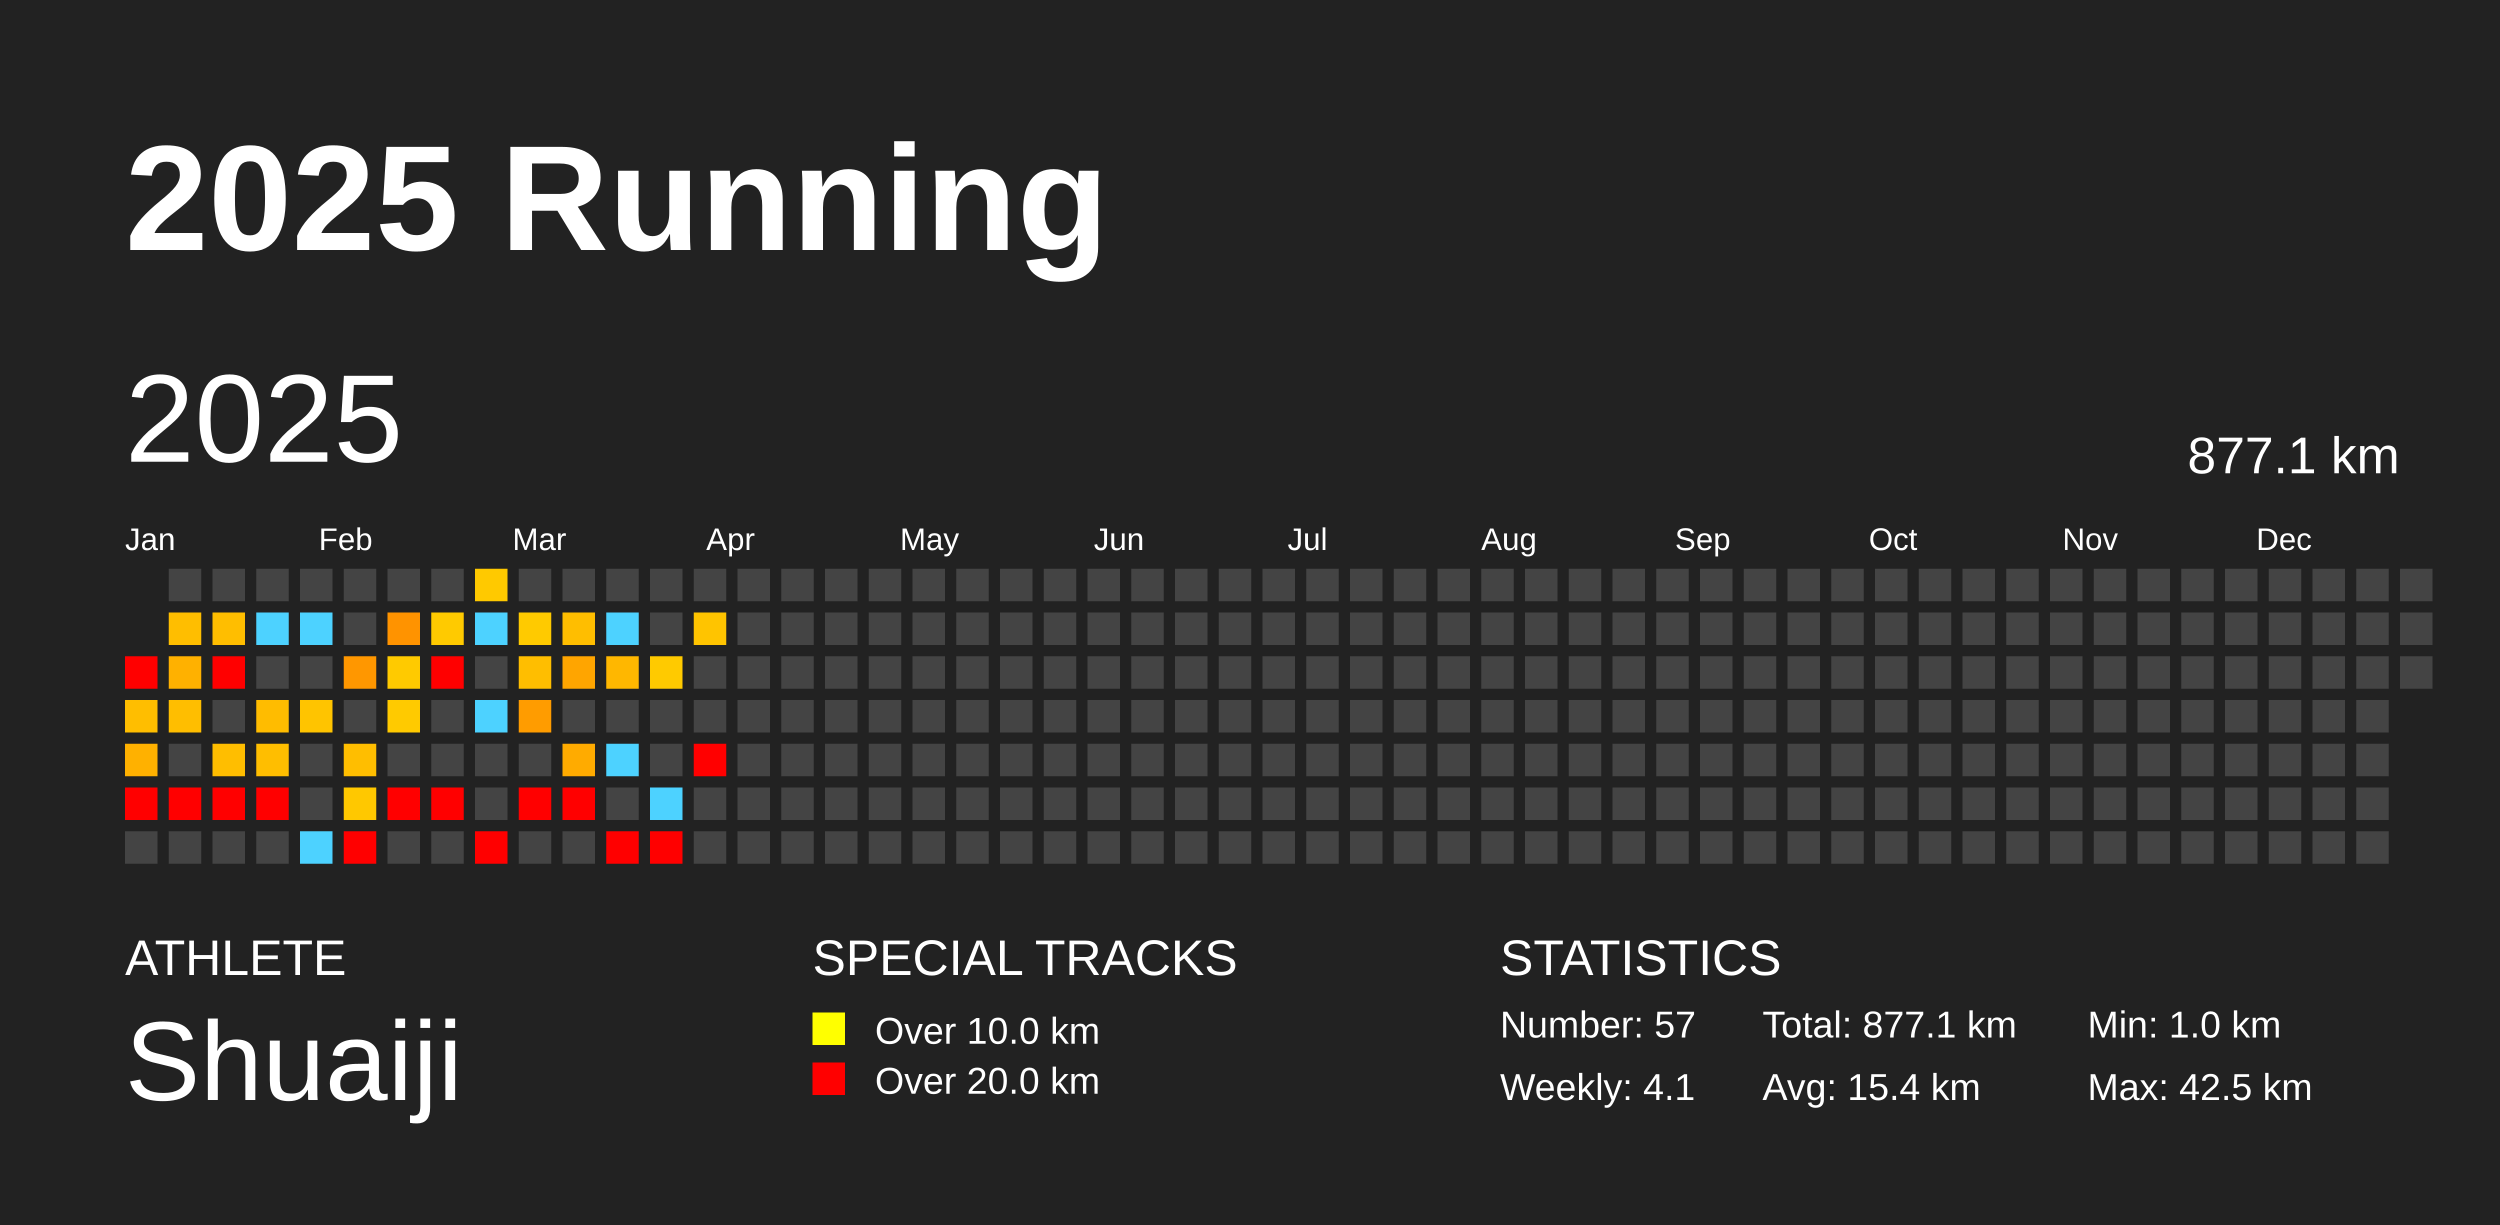
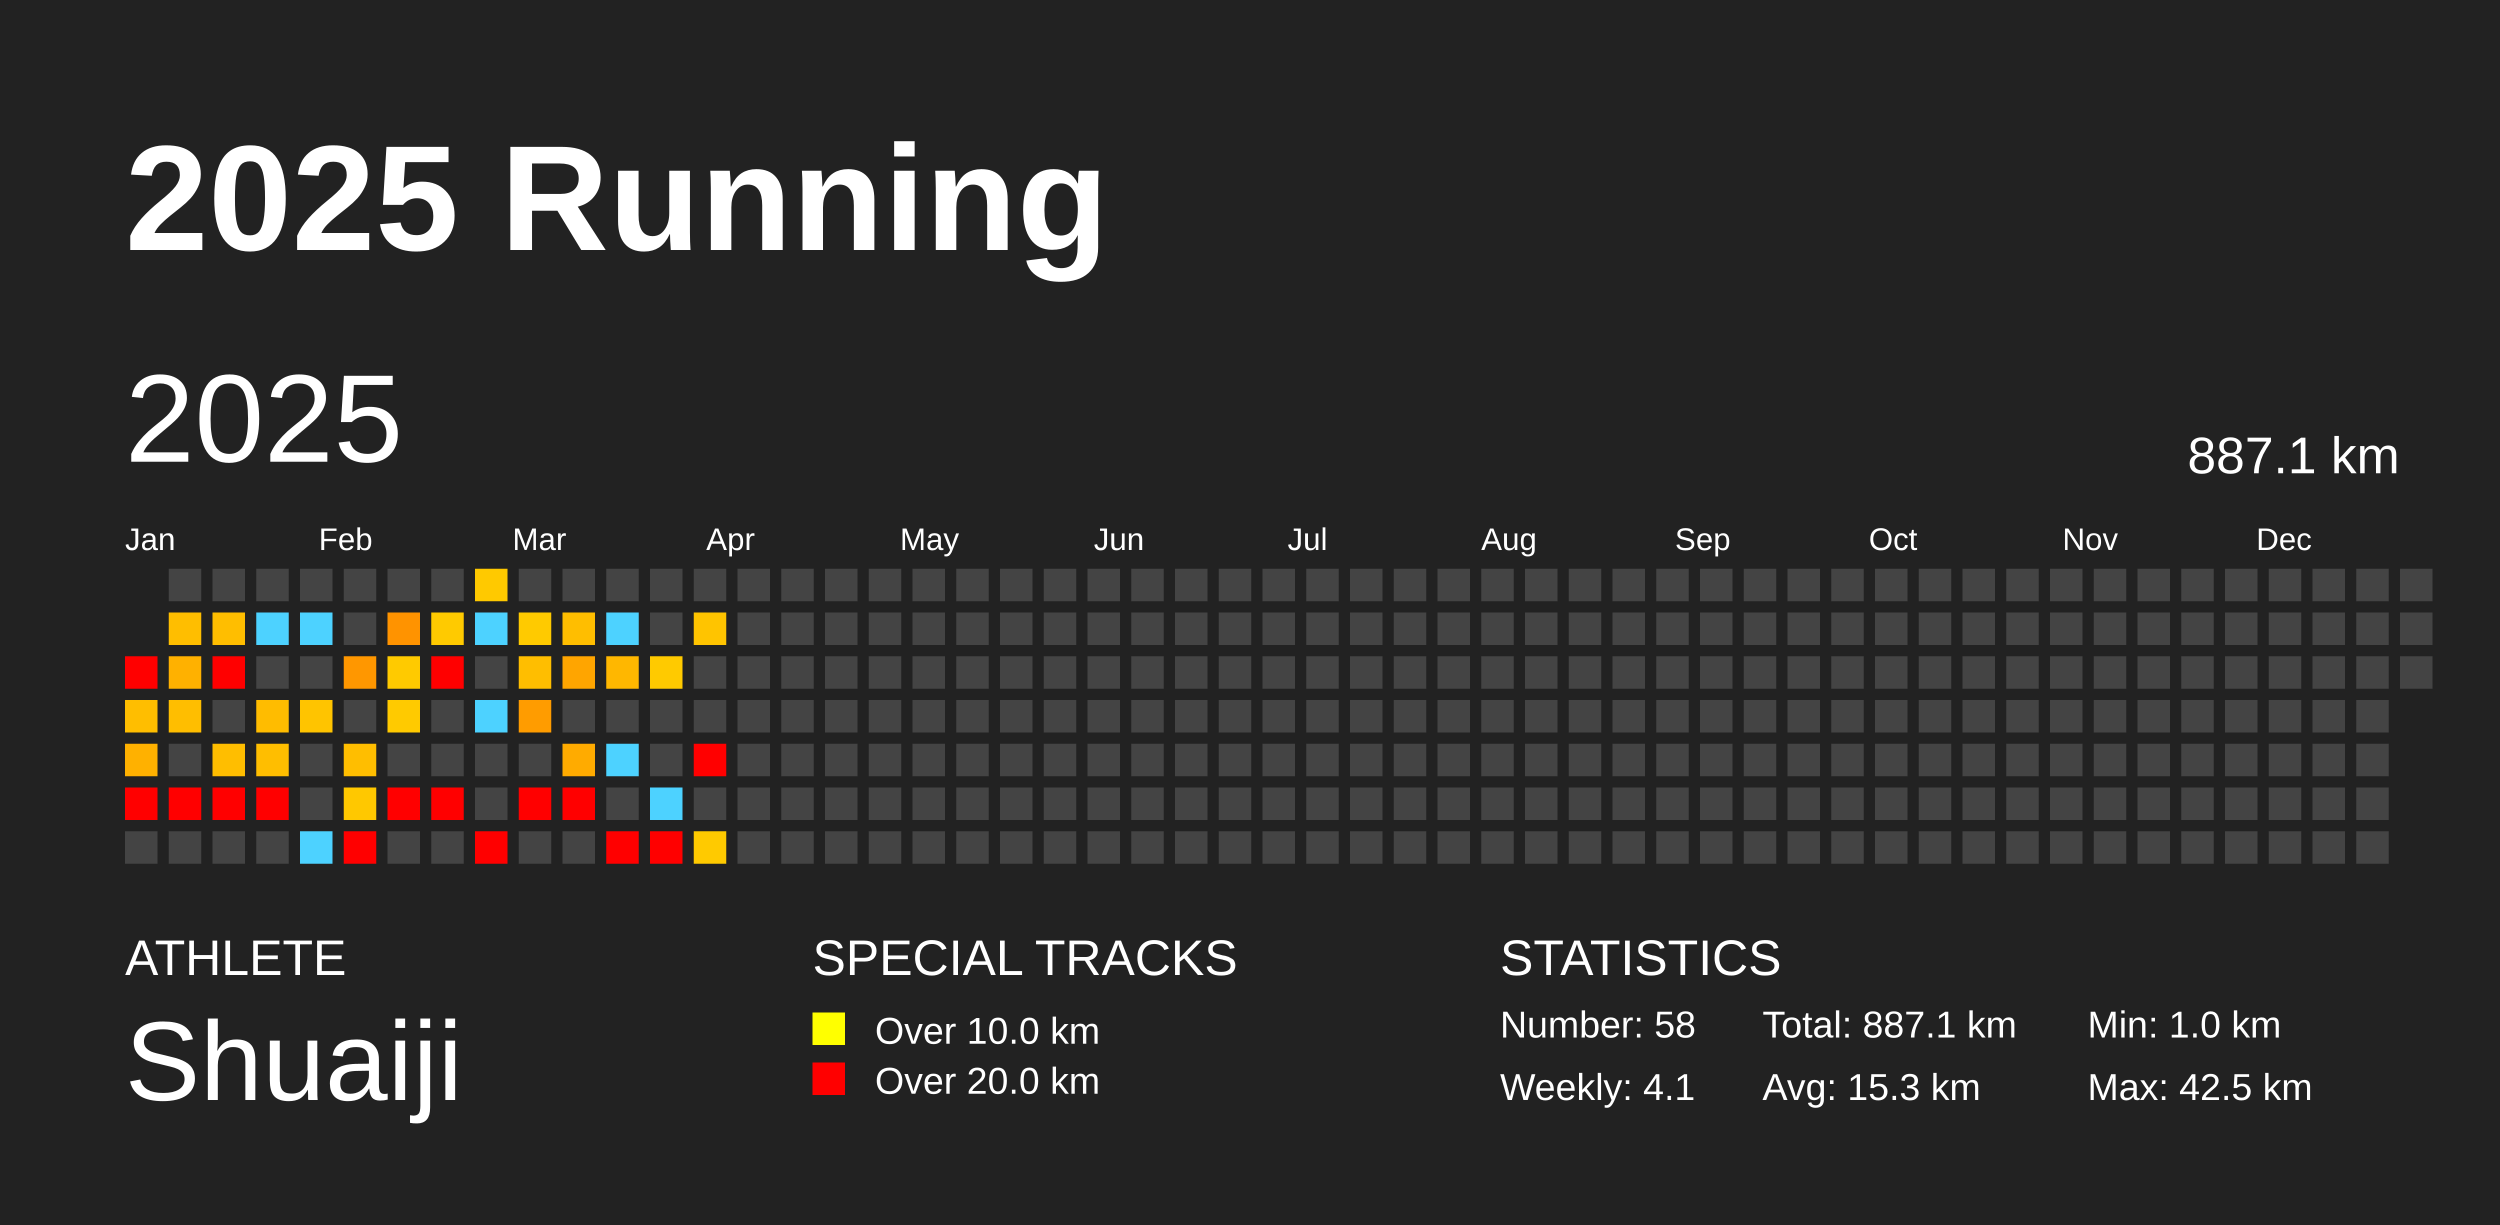
<svg xmlns="http://www.w3.org/2000/svg" baseProfile="full" height="98mm" version="1.1" viewBox="0,0,200,98" width="200mm">
  <defs />
  <rect fill="#222222" height="98" width="200" x="0" y="0" />
  <text fill="#FFFFFF" style="font-size:12px; font-family:Arial; font-weight:bold;" x="10" y="20">2025 Running</text>
  <text fill="#FFFFFF" style="font-size:4px; font-family:Arial" x="10" y="78">ATHLETE</text>
  <text fill="#FFFFFF" style="font-size:9px; font-family:Arial" x="10" y="88">Shuaiji</text>
  <text fill="#FFFFFF" style="font-size:4px; font-family:Arial" x="65" y="78">SPECIAL TRACKS</text>
  <rect fill="yellow" height="2.6" width="2.6" x="65" y="81" />
  <text fill="#FFFFFF" style="font-size:3px; font-family:Arial" x="70" y="83.5">Over 10.0 km</text>
  <rect fill="red" height="2.6" width="2.6" x="65" y="85" />
  <text fill="#FFFFFF" style="font-size:3px; font-family:Arial" x="70" y="87.5">Over 20.0 km</text>
  <text fill="#FFFFFF" style="font-size:4px; font-family:Arial" x="120" y="78">STATISTICS</text>
-   <text fill="#FFFFFF" style="font-size:3px; font-family:Arial" x="120" y="83">Number: 57</text>
+   <text fill="#FFFFFF" style="font-size:3px; font-family:Arial" x="120" y="83">Number: 58</text>
  <text fill="#FFFFFF" style="font-size:3px; font-family:Arial" x="120" y="88">Weekly: 4.1</text>
-   <text fill="#FFFFFF" style="font-size:3px; font-family:Arial" x="141" y="83">Total: 877.1 km</text>
-   <text fill="#FFFFFF" style="font-size:3px; font-family:Arial" x="141" y="88">Avg: 15.4 km</text>
+   <text fill="#FFFFFF" style="font-size:3px; font-family:Arial" x="141" y="83">Total: 887.1 km</text>
+   <text fill="#FFFFFF" style="font-size:3px; font-family:Arial" x="141" y="88">Avg: 15.3 km</text>
  <text fill="#FFFFFF" style="font-size:3px; font-family:Arial" x="167" y="83">Min: 1.0 km</text>
  <text fill="#FFFFFF" style="font-size:3px; font-family:Arial" x="167" y="88">Max: 42.5 km</text>
  <text dominant-baseline="hanging" fill="#FFFFFF" style="font-size:10.0px; font-family:Arial;" x="10" y="30">2025</text>
-   <text dominant-baseline="hanging" fill="#FFFFFF" style="font-size:4.125px; font-family:Arial;" x="175" y="35">877.1 km</text>
+   <text dominant-baseline="hanging" fill="#FFFFFF" style="font-size:4.125px; font-family:Arial;" x="175" y="35">887.1 km</text>
  <text fill="#FFFFFF" style="font-size:2.5px; font-family:Arial" x="10.0" y="44">Jan</text>
  <text fill="#FFFFFF" style="font-size:2.5px; font-family:Arial" x="25.5" y="44">Feb</text>
  <text fill="#FFFFFF" style="font-size:2.5px; font-family:Arial" x="41.0" y="44">Mar</text>
  <text fill="#FFFFFF" style="font-size:2.5px; font-family:Arial" x="56.5" y="44">Apr</text>
  <text fill="#FFFFFF" style="font-size:2.5px; font-family:Arial" x="72.0" y="44">May</text>
  <text fill="#FFFFFF" style="font-size:2.5px; font-family:Arial" x="87.5" y="44">Jun</text>
  <text fill="#FFFFFF" style="font-size:2.5px; font-family:Arial" x="103.0" y="44">Jul</text>
  <text fill="#FFFFFF" style="font-size:2.5px; font-family:Arial" x="118.5" y="44">Aug</text>
  <text fill="#FFFFFF" style="font-size:2.5px; font-family:Arial" x="134.0" y="44">Sep</text>
  <text fill="#FFFFFF" style="font-size:2.5px; font-family:Arial" x="149.5" y="44">Oct</text>
  <text fill="#FFFFFF" style="font-size:2.5px; font-family:Arial" x="165.0" y="44">Nov</text>
  <text fill="#FFFFFF" style="font-size:2.5px; font-family:Arial" x="180.5" y="44">Dec</text>
  <rect fill="red" height="2.6" width="2.6" x="10.0" y="52.5" />
  <rect fill="#ffbe00" height="2.6" width="2.6" x="10.0" y="56.0" />
  <rect fill="#ffb100" height="2.6" width="2.6" x="10.0" y="59.5" />
  <rect fill="red" height="2.6" width="2.6" x="10.0" y="63.0" />
  <rect fill="#444444" height="2.6" width="2.6" x="10.0" y="66.5" />
  <rect fill="#444444" height="2.6" width="2.6" x="13.5" y="45.5" />
  <rect fill="#ffbe00" height="2.6" width="2.6" x="13.5" y="49.0" />
  <rect fill="#ffb100" height="2.6" width="2.6" x="13.5" y="52.5" />
  <rect fill="#ffbe00" height="2.6" width="2.6" x="13.5" y="56.0" />
  <rect fill="#444444" height="2.6" width="2.6" x="13.5" y="59.5" />
  <rect fill="red" height="2.6" width="2.6" x="13.5" y="63.0" />
  <rect fill="#444444" height="2.6" width="2.6" x="13.5" y="66.5" />
  <rect fill="#444444" height="2.6" width="2.6" x="17.0" y="45.5" />
  <rect fill="#ffbe00" height="2.6" width="2.6" x="17.0" y="49.0" />
  <rect fill="red" height="2.6" width="2.6" x="17.0" y="52.5" />
  <rect fill="#444444" height="2.6" width="2.6" x="17.0" y="56.0" />
  <rect fill="#ffbe00" height="2.6" width="2.6" x="17.0" y="59.5" />
  <rect fill="red" height="2.6" width="2.6" x="17.0" y="63.0" />
  <rect fill="#444444" height="2.6" width="2.6" x="17.0" y="66.5" />
  <rect fill="#444444" height="2.6" width="2.6" x="20.5" y="45.5" />
  <rect fill="#4dd2ff" height="2.6" width="2.6" x="20.5" y="49.0" />
  <rect fill="#444444" height="2.6" width="2.6" x="20.5" y="52.5" />
  <rect fill="#ffbc00" height="2.6" width="2.6" x="20.5" y="56.0" />
  <rect fill="#ffbe00" height="2.6" width="2.6" x="20.5" y="59.5" />
  <rect fill="red" height="2.6" width="2.6" x="20.5" y="63.0" />
  <rect fill="#444444" height="2.6" width="2.6" x="20.5" y="66.5" />
  <rect fill="#444444" height="2.6" width="2.6" x="24.0" y="45.5" />
  <rect fill="#4dd2ff" height="2.6" width="2.6" x="24.0" y="49.0" />
  <rect fill="#444444" height="2.6" width="2.6" x="24.0" y="52.5" />
  <rect fill="#ffc400" height="2.6" width="2.6" x="24.0" y="56.0" />
  <rect fill="#444444" height="2.6" width="2.6" x="24.0" y="59.5" />
  <rect fill="#444444" height="2.6" width="2.6" x="24.0" y="63.0" />
  <rect fill="#4dd2ff" height="2.6" width="2.6" x="24.0" y="66.5" />
  <rect fill="#444444" height="2.6" width="2.6" x="27.5" y="45.5" />
  <rect fill="#444444" height="2.6" width="2.6" x="27.5" y="49.0" />
  <rect fill="#ff9700" height="2.6" width="2.6" x="27.5" y="52.5" />
  <rect fill="#444444" height="2.6" width="2.6" x="27.5" y="56.0" />
  <rect fill="#ffbe00" height="2.6" width="2.6" x="27.5" y="59.5" />
  <rect fill="#ffc800" height="2.6" width="2.6" x="27.5" y="63.0" />
  <rect fill="red" height="2.6" width="2.6" x="27.5" y="66.5" />
  <rect fill="#444444" height="2.6" width="2.6" x="31.0" y="45.5" />
  <rect fill="#ff9300" height="2.6" width="2.6" x="31.0" y="49.0" />
  <rect fill="#ffca00" height="2.6" width="2.6" x="31.0" y="52.5" />
  <rect fill="#ffca00" height="2.6" width="2.6" x="31.0" y="56.0" />
  <rect fill="#444444" height="2.6" width="2.6" x="31.0" y="59.5" />
  <rect fill="red" height="2.6" width="2.6" x="31.0" y="63.0" />
  <rect fill="#444444" height="2.6" width="2.6" x="31.0" y="66.5" />
  <rect fill="#444444" height="2.6" width="2.6" x="34.5" y="45.5" />
  <rect fill="#ffca00" height="2.6" width="2.6" x="34.5" y="49.0" />
  <rect fill="red" height="2.6" width="2.6" x="34.5" y="52.5" />
  <rect fill="#444444" height="2.6" width="2.6" x="34.5" y="56.0" />
  <rect fill="#444444" height="2.6" width="2.6" x="34.5" y="59.5" />
  <rect fill="red" height="2.6" width="2.6" x="34.5" y="63.0" />
  <rect fill="#444444" height="2.6" width="2.6" x="34.5" y="66.5" />
  <rect fill="#ffc900" height="2.6" width="2.6" x="38.0" y="45.5" />
  <rect fill="#4dd2ff" height="2.6" width="2.6" x="38.0" y="49.0" />
  <rect fill="#444444" height="2.6" width="2.6" x="38.0" y="52.5" />
  <rect fill="#4dd2ff" height="2.6" width="2.6" x="38.0" y="56.0" />
  <rect fill="#444444" height="2.6" width="2.6" x="38.0" y="59.5" />
  <rect fill="#444444" height="2.6" width="2.6" x="38.0" y="63.0" />
  <rect fill="red" height="2.6" width="2.6" x="38.0" y="66.5" />
  <rect fill="#444444" height="2.6" width="2.6" x="41.5" y="45.5" />
  <rect fill="#ffca00" height="2.6" width="2.6" x="41.5" y="49.0" />
  <rect fill="#ffbe00" height="2.6" width="2.6" x="41.5" y="52.5" />
  <rect fill="#ff9c00" height="2.6" width="2.6" x="41.5" y="56.0" />
  <rect fill="#444444" height="2.6" width="2.6" x="41.5" y="59.5" />
  <rect fill="red" height="2.6" width="2.6" x="41.5" y="63.0" />
  <rect fill="#444444" height="2.6" width="2.6" x="41.5" y="66.5" />
  <rect fill="#444444" height="2.6" width="2.6" x="45.0" y="45.5" />
  <rect fill="#ffbe00" height="2.6" width="2.6" x="45.0" y="49.0" />
  <rect fill="#ffa500" height="2.6" width="2.6" x="45.0" y="52.5" />
  <rect fill="#444444" height="2.6" width="2.6" x="45.0" y="56.0" />
  <rect fill="#ffab00" height="2.6" width="2.6" x="45.0" y="59.5" />
  <rect fill="red" height="2.6" width="2.6" x="45.0" y="63.0" />
  <rect fill="#444444" height="2.6" width="2.6" x="45.0" y="66.5" />
  <rect fill="#444444" height="2.6" width="2.6" x="48.5" y="45.5" />
  <rect fill="#4dd2ff" height="2.6" width="2.6" x="48.5" y="49.0" />
  <rect fill="#ffb700" height="2.6" width="2.6" x="48.5" y="52.5" />
  <rect fill="#444444" height="2.6" width="2.6" x="48.5" y="56.0" />
  <rect fill="#4dd2ff" height="2.6" width="2.6" x="48.5" y="59.5" />
  <rect fill="#444444" height="2.6" width="2.6" x="48.5" y="63.0" />
  <rect fill="red" height="2.6" width="2.6" x="48.5" y="66.5" />
  <rect fill="#444444" height="2.6" width="2.6" x="52.0" y="45.5" />
  <rect fill="#444444" height="2.6" width="2.6" x="52.0" y="49.0" />
  <rect fill="#ffca00" height="2.6" width="2.6" x="52.0" y="52.5" />
  <rect fill="#444444" height="2.6" width="2.6" x="52.0" y="56.0" />
  <rect fill="#444444" height="2.6" width="2.6" x="52.0" y="59.5" />
  <rect fill="#4dd2ff" height="2.6" width="2.6" x="52.0" y="63.0" />
  <rect fill="red" height="2.6" width="2.6" x="52.0" y="66.5" />
  <rect fill="#444444" height="2.6" width="2.6" x="55.5" y="45.5" />
  <rect fill="#ffc400" height="2.6" width="2.6" x="55.5" y="49.0" />
  <rect fill="#444444" height="2.6" width="2.6" x="55.5" y="52.5" />
  <rect fill="#444444" height="2.6" width="2.6" x="55.5" y="56.0" />
  <rect fill="red" height="2.6" width="2.6" x="55.5" y="59.5" />
  <rect fill="#444444" height="2.6" width="2.6" x="55.5" y="63.0" />
-   <rect fill="#444444" height="2.6" width="2.6" x="55.5" y="66.5" />
+   <rect fill="#ffca00" height="2.6" width="2.6" x="55.5" y="66.5" />
  <rect fill="#444444" height="2.6" width="2.6" x="59.0" y="45.5" />
  <rect fill="#444444" height="2.6" width="2.6" x="59.0" y="49.0" />
  <rect fill="#444444" height="2.6" width="2.6" x="59.0" y="52.5" />
  <rect fill="#444444" height="2.6" width="2.6" x="59.0" y="56.0" />
  <rect fill="#444444" height="2.6" width="2.6" x="59.0" y="59.5" />
  <rect fill="#444444" height="2.6" width="2.6" x="59.0" y="63.0" />
  <rect fill="#444444" height="2.6" width="2.6" x="59.0" y="66.5" />
  <rect fill="#444444" height="2.6" width="2.6" x="62.5" y="45.5" />
  <rect fill="#444444" height="2.6" width="2.6" x="62.5" y="49.0" />
  <rect fill="#444444" height="2.6" width="2.6" x="62.5" y="52.5" />
  <rect fill="#444444" height="2.6" width="2.6" x="62.5" y="56.0" />
  <rect fill="#444444" height="2.6" width="2.6" x="62.5" y="59.5" />
  <rect fill="#444444" height="2.6" width="2.6" x="62.5" y="63.0" />
  <rect fill="#444444" height="2.6" width="2.6" x="62.5" y="66.5" />
  <rect fill="#444444" height="2.6" width="2.6" x="66.0" y="45.5" />
  <rect fill="#444444" height="2.6" width="2.6" x="66.0" y="49.0" />
  <rect fill="#444444" height="2.6" width="2.6" x="66.0" y="52.5" />
  <rect fill="#444444" height="2.6" width="2.6" x="66.0" y="56.0" />
  <rect fill="#444444" height="2.6" width="2.6" x="66.0" y="59.5" />
  <rect fill="#444444" height="2.6" width="2.6" x="66.0" y="63.0" />
  <rect fill="#444444" height="2.6" width="2.6" x="66.0" y="66.5" />
  <rect fill="#444444" height="2.6" width="2.6" x="69.5" y="45.5" />
  <rect fill="#444444" height="2.6" width="2.6" x="69.5" y="49.0" />
  <rect fill="#444444" height="2.6" width="2.6" x="69.5" y="52.5" />
  <rect fill="#444444" height="2.6" width="2.6" x="69.5" y="56.0" />
  <rect fill="#444444" height="2.6" width="2.6" x="69.5" y="59.5" />
  <rect fill="#444444" height="2.6" width="2.6" x="69.5" y="63.0" />
  <rect fill="#444444" height="2.6" width="2.6" x="69.5" y="66.5" />
  <rect fill="#444444" height="2.6" width="2.6" x="73.0" y="45.5" />
  <rect fill="#444444" height="2.6" width="2.6" x="73.0" y="49.0" />
  <rect fill="#444444" height="2.6" width="2.6" x="73.0" y="52.5" />
  <rect fill="#444444" height="2.6" width="2.6" x="73.0" y="56.0" />
  <rect fill="#444444" height="2.6" width="2.6" x="73.0" y="59.5" />
  <rect fill="#444444" height="2.6" width="2.6" x="73.0" y="63.0" />
  <rect fill="#444444" height="2.6" width="2.6" x="73.0" y="66.5" />
  <rect fill="#444444" height="2.6" width="2.6" x="76.5" y="45.5" />
  <rect fill="#444444" height="2.6" width="2.6" x="76.5" y="49.0" />
  <rect fill="#444444" height="2.6" width="2.6" x="76.5" y="52.5" />
  <rect fill="#444444" height="2.6" width="2.6" x="76.5" y="56.0" />
  <rect fill="#444444" height="2.6" width="2.6" x="76.5" y="59.5" />
  <rect fill="#444444" height="2.6" width="2.6" x="76.5" y="63.0" />
  <rect fill="#444444" height="2.6" width="2.6" x="76.5" y="66.5" />
  <rect fill="#444444" height="2.6" width="2.6" x="80.0" y="45.5" />
  <rect fill="#444444" height="2.6" width="2.6" x="80.0" y="49.0" />
  <rect fill="#444444" height="2.6" width="2.6" x="80.0" y="52.5" />
  <rect fill="#444444" height="2.6" width="2.6" x="80.0" y="56.0" />
  <rect fill="#444444" height="2.6" width="2.6" x="80.0" y="59.5" />
  <rect fill="#444444" height="2.6" width="2.6" x="80.0" y="63.0" />
  <rect fill="#444444" height="2.6" width="2.6" x="80.0" y="66.5" />
  <rect fill="#444444" height="2.6" width="2.6" x="83.5" y="45.5" />
  <rect fill="#444444" height="2.6" width="2.6" x="83.5" y="49.0" />
  <rect fill="#444444" height="2.6" width="2.6" x="83.5" y="52.5" />
  <rect fill="#444444" height="2.6" width="2.6" x="83.5" y="56.0" />
  <rect fill="#444444" height="2.6" width="2.6" x="83.5" y="59.5" />
  <rect fill="#444444" height="2.6" width="2.6" x="83.5" y="63.0" />
  <rect fill="#444444" height="2.6" width="2.6" x="83.5" y="66.5" />
  <rect fill="#444444" height="2.6" width="2.6" x="87.0" y="45.5" />
  <rect fill="#444444" height="2.6" width="2.6" x="87.0" y="49.0" />
  <rect fill="#444444" height="2.6" width="2.6" x="87.0" y="52.5" />
  <rect fill="#444444" height="2.6" width="2.6" x="87.0" y="56.0" />
  <rect fill="#444444" height="2.6" width="2.6" x="87.0" y="59.5" />
  <rect fill="#444444" height="2.6" width="2.6" x="87.0" y="63.0" />
  <rect fill="#444444" height="2.6" width="2.6" x="87.0" y="66.5" />
  <rect fill="#444444" height="2.6" width="2.6" x="90.5" y="45.5" />
  <rect fill="#444444" height="2.6" width="2.6" x="90.5" y="49.0" />
  <rect fill="#444444" height="2.6" width="2.6" x="90.5" y="52.5" />
  <rect fill="#444444" height="2.6" width="2.6" x="90.5" y="56.0" />
  <rect fill="#444444" height="2.6" width="2.6" x="90.5" y="59.5" />
  <rect fill="#444444" height="2.6" width="2.6" x="90.5" y="63.0" />
  <rect fill="#444444" height="2.6" width="2.6" x="90.5" y="66.5" />
  <rect fill="#444444" height="2.6" width="2.6" x="94.0" y="45.5" />
  <rect fill="#444444" height="2.6" width="2.6" x="94.0" y="49.0" />
  <rect fill="#444444" height="2.6" width="2.6" x="94.0" y="52.5" />
  <rect fill="#444444" height="2.6" width="2.6" x="94.0" y="56.0" />
  <rect fill="#444444" height="2.6" width="2.6" x="94.0" y="59.5" />
  <rect fill="#444444" height="2.6" width="2.6" x="94.0" y="63.0" />
  <rect fill="#444444" height="2.6" width="2.6" x="94.0" y="66.5" />
  <rect fill="#444444" height="2.6" width="2.6" x="97.5" y="45.5" />
  <rect fill="#444444" height="2.6" width="2.6" x="97.5" y="49.0" />
  <rect fill="#444444" height="2.6" width="2.6" x="97.5" y="52.5" />
  <rect fill="#444444" height="2.6" width="2.6" x="97.5" y="56.0" />
  <rect fill="#444444" height="2.6" width="2.6" x="97.5" y="59.5" />
  <rect fill="#444444" height="2.6" width="2.6" x="97.5" y="63.0" />
  <rect fill="#444444" height="2.6" width="2.6" x="97.5" y="66.5" />
  <rect fill="#444444" height="2.6" width="2.6" x="101.0" y="45.5" />
  <rect fill="#444444" height="2.6" width="2.6" x="101.0" y="49.0" />
  <rect fill="#444444" height="2.6" width="2.6" x="101.0" y="52.5" />
  <rect fill="#444444" height="2.6" width="2.6" x="101.0" y="56.0" />
  <rect fill="#444444" height="2.6" width="2.6" x="101.0" y="59.5" />
  <rect fill="#444444" height="2.6" width="2.6" x="101.0" y="63.0" />
  <rect fill="#444444" height="2.6" width="2.6" x="101.0" y="66.5" />
  <rect fill="#444444" height="2.6" width="2.6" x="104.5" y="45.5" />
  <rect fill="#444444" height="2.6" width="2.6" x="104.5" y="49.0" />
  <rect fill="#444444" height="2.6" width="2.6" x="104.5" y="52.5" />
  <rect fill="#444444" height="2.6" width="2.6" x="104.5" y="56.0" />
  <rect fill="#444444" height="2.6" width="2.6" x="104.5" y="59.5" />
  <rect fill="#444444" height="2.6" width="2.6" x="104.5" y="63.0" />
  <rect fill="#444444" height="2.6" width="2.6" x="104.5" y="66.5" />
  <rect fill="#444444" height="2.6" width="2.6" x="108.0" y="45.5" />
  <rect fill="#444444" height="2.6" width="2.6" x="108.0" y="49.0" />
  <rect fill="#444444" height="2.6" width="2.6" x="108.0" y="52.5" />
  <rect fill="#444444" height="2.6" width="2.6" x="108.0" y="56.0" />
  <rect fill="#444444" height="2.6" width="2.6" x="108.0" y="59.5" />
  <rect fill="#444444" height="2.6" width="2.6" x="108.0" y="63.0" />
  <rect fill="#444444" height="2.6" width="2.6" x="108.0" y="66.5" />
  <rect fill="#444444" height="2.6" width="2.6" x="111.5" y="45.5" />
  <rect fill="#444444" height="2.6" width="2.6" x="111.5" y="49.0" />
  <rect fill="#444444" height="2.6" width="2.6" x="111.5" y="52.5" />
  <rect fill="#444444" height="2.6" width="2.6" x="111.5" y="56.0" />
  <rect fill="#444444" height="2.6" width="2.6" x="111.5" y="59.5" />
  <rect fill="#444444" height="2.6" width="2.6" x="111.5" y="63.0" />
  <rect fill="#444444" height="2.6" width="2.6" x="111.5" y="66.5" />
  <rect fill="#444444" height="2.6" width="2.6" x="115.0" y="45.5" />
  <rect fill="#444444" height="2.6" width="2.6" x="115.0" y="49.0" />
  <rect fill="#444444" height="2.6" width="2.6" x="115.0" y="52.5" />
  <rect fill="#444444" height="2.6" width="2.6" x="115.0" y="56.0" />
  <rect fill="#444444" height="2.6" width="2.6" x="115.0" y="59.5" />
  <rect fill="#444444" height="2.6" width="2.6" x="115.0" y="63.0" />
  <rect fill="#444444" height="2.6" width="2.6" x="115.0" y="66.5" />
  <rect fill="#444444" height="2.6" width="2.6" x="118.5" y="45.5" />
  <rect fill="#444444" height="2.6" width="2.6" x="118.5" y="49.0" />
  <rect fill="#444444" height="2.6" width="2.6" x="118.5" y="52.5" />
  <rect fill="#444444" height="2.6" width="2.6" x="118.5" y="56.0" />
  <rect fill="#444444" height="2.6" width="2.6" x="118.5" y="59.5" />
  <rect fill="#444444" height="2.6" width="2.6" x="118.5" y="63.0" />
  <rect fill="#444444" height="2.6" width="2.6" x="118.5" y="66.5" />
  <rect fill="#444444" height="2.6" width="2.6" x="122.0" y="45.5" />
  <rect fill="#444444" height="2.6" width="2.6" x="122.0" y="49.0" />
  <rect fill="#444444" height="2.6" width="2.6" x="122.0" y="52.5" />
  <rect fill="#444444" height="2.6" width="2.6" x="122.0" y="56.0" />
  <rect fill="#444444" height="2.6" width="2.6" x="122.0" y="59.5" />
  <rect fill="#444444" height="2.6" width="2.6" x="122.0" y="63.0" />
  <rect fill="#444444" height="2.6" width="2.6" x="122.0" y="66.5" />
  <rect fill="#444444" height="2.6" width="2.6" x="125.5" y="45.5" />
  <rect fill="#444444" height="2.6" width="2.6" x="125.5" y="49.0" />
  <rect fill="#444444" height="2.6" width="2.6" x="125.5" y="52.5" />
  <rect fill="#444444" height="2.6" width="2.6" x="125.5" y="56.0" />
  <rect fill="#444444" height="2.6" width="2.6" x="125.5" y="59.5" />
  <rect fill="#444444" height="2.6" width="2.6" x="125.5" y="63.0" />
  <rect fill="#444444" height="2.6" width="2.6" x="125.5" y="66.5" />
  <rect fill="#444444" height="2.6" width="2.6" x="129.0" y="45.5" />
  <rect fill="#444444" height="2.6" width="2.6" x="129.0" y="49.0" />
  <rect fill="#444444" height="2.6" width="2.6" x="129.0" y="52.5" />
  <rect fill="#444444" height="2.6" width="2.6" x="129.0" y="56.0" />
  <rect fill="#444444" height="2.6" width="2.6" x="129.0" y="59.5" />
  <rect fill="#444444" height="2.6" width="2.6" x="129.0" y="63.0" />
  <rect fill="#444444" height="2.6" width="2.6" x="129.0" y="66.5" />
  <rect fill="#444444" height="2.6" width="2.6" x="132.5" y="45.5" />
  <rect fill="#444444" height="2.6" width="2.6" x="132.5" y="49.0" />
  <rect fill="#444444" height="2.6" width="2.6" x="132.5" y="52.5" />
  <rect fill="#444444" height="2.6" width="2.6" x="132.5" y="56.0" />
  <rect fill="#444444" height="2.6" width="2.6" x="132.5" y="59.5" />
  <rect fill="#444444" height="2.6" width="2.6" x="132.5" y="63.0" />
  <rect fill="#444444" height="2.6" width="2.6" x="132.5" y="66.5" />
  <rect fill="#444444" height="2.6" width="2.6" x="136.0" y="45.5" />
  <rect fill="#444444" height="2.6" width="2.6" x="136.0" y="49.0" />
  <rect fill="#444444" height="2.6" width="2.6" x="136.0" y="52.5" />
  <rect fill="#444444" height="2.6" width="2.6" x="136.0" y="56.0" />
  <rect fill="#444444" height="2.6" width="2.6" x="136.0" y="59.5" />
  <rect fill="#444444" height="2.6" width="2.6" x="136.0" y="63.0" />
  <rect fill="#444444" height="2.6" width="2.6" x="136.0" y="66.5" />
  <rect fill="#444444" height="2.6" width="2.6" x="139.5" y="45.5" />
  <rect fill="#444444" height="2.6" width="2.6" x="139.5" y="49.0" />
  <rect fill="#444444" height="2.6" width="2.6" x="139.5" y="52.5" />
  <rect fill="#444444" height="2.6" width="2.6" x="139.5" y="56.0" />
  <rect fill="#444444" height="2.6" width="2.6" x="139.5" y="59.5" />
  <rect fill="#444444" height="2.6" width="2.6" x="139.5" y="63.0" />
  <rect fill="#444444" height="2.6" width="2.6" x="139.5" y="66.5" />
  <rect fill="#444444" height="2.6" width="2.6" x="143.0" y="45.5" />
  <rect fill="#444444" height="2.6" width="2.6" x="143.0" y="49.0" />
  <rect fill="#444444" height="2.6" width="2.6" x="143.0" y="52.5" />
  <rect fill="#444444" height="2.6" width="2.6" x="143.0" y="56.0" />
  <rect fill="#444444" height="2.6" width="2.6" x="143.0" y="59.5" />
  <rect fill="#444444" height="2.6" width="2.6" x="143.0" y="63.0" />
  <rect fill="#444444" height="2.6" width="2.6" x="143.0" y="66.5" />
  <rect fill="#444444" height="2.6" width="2.6" x="146.5" y="45.5" />
  <rect fill="#444444" height="2.6" width="2.6" x="146.5" y="49.0" />
  <rect fill="#444444" height="2.6" width="2.6" x="146.5" y="52.5" />
  <rect fill="#444444" height="2.6" width="2.6" x="146.5" y="56.0" />
  <rect fill="#444444" height="2.6" width="2.6" x="146.5" y="59.5" />
  <rect fill="#444444" height="2.6" width="2.6" x="146.5" y="63.0" />
  <rect fill="#444444" height="2.6" width="2.6" x="146.5" y="66.5" />
  <rect fill="#444444" height="2.6" width="2.6" x="150.0" y="45.5" />
  <rect fill="#444444" height="2.6" width="2.6" x="150.0" y="49.0" />
  <rect fill="#444444" height="2.6" width="2.6" x="150.0" y="52.5" />
  <rect fill="#444444" height="2.6" width="2.6" x="150.0" y="56.0" />
  <rect fill="#444444" height="2.6" width="2.6" x="150.0" y="59.5" />
  <rect fill="#444444" height="2.6" width="2.6" x="150.0" y="63.0" />
  <rect fill="#444444" height="2.6" width="2.6" x="150.0" y="66.5" />
  <rect fill="#444444" height="2.6" width="2.6" x="153.5" y="45.5" />
  <rect fill="#444444" height="2.6" width="2.6" x="153.5" y="49.0" />
  <rect fill="#444444" height="2.6" width="2.6" x="153.5" y="52.5" />
  <rect fill="#444444" height="2.6" width="2.6" x="153.5" y="56.0" />
  <rect fill="#444444" height="2.6" width="2.6" x="153.5" y="59.5" />
  <rect fill="#444444" height="2.6" width="2.6" x="153.5" y="63.0" />
  <rect fill="#444444" height="2.6" width="2.6" x="153.5" y="66.5" />
  <rect fill="#444444" height="2.6" width="2.6" x="157.0" y="45.5" />
  <rect fill="#444444" height="2.6" width="2.6" x="157.0" y="49.0" />
  <rect fill="#444444" height="2.6" width="2.6" x="157.0" y="52.5" />
  <rect fill="#444444" height="2.6" width="2.6" x="157.0" y="56.0" />
  <rect fill="#444444" height="2.6" width="2.6" x="157.0" y="59.5" />
  <rect fill="#444444" height="2.6" width="2.6" x="157.0" y="63.0" />
  <rect fill="#444444" height="2.6" width="2.6" x="157.0" y="66.5" />
  <rect fill="#444444" height="2.6" width="2.6" x="160.5" y="45.5" />
  <rect fill="#444444" height="2.6" width="2.6" x="160.5" y="49.0" />
  <rect fill="#444444" height="2.6" width="2.6" x="160.5" y="52.5" />
  <rect fill="#444444" height="2.6" width="2.6" x="160.5" y="56.0" />
  <rect fill="#444444" height="2.6" width="2.6" x="160.5" y="59.5" />
  <rect fill="#444444" height="2.6" width="2.6" x="160.5" y="63.0" />
  <rect fill="#444444" height="2.6" width="2.6" x="160.5" y="66.5" />
  <rect fill="#444444" height="2.6" width="2.6" x="164.0" y="45.5" />
  <rect fill="#444444" height="2.6" width="2.6" x="164.0" y="49.0" />
  <rect fill="#444444" height="2.6" width="2.6" x="164.0" y="52.5" />
  <rect fill="#444444" height="2.6" width="2.6" x="164.0" y="56.0" />
  <rect fill="#444444" height="2.6" width="2.6" x="164.0" y="59.5" />
  <rect fill="#444444" height="2.6" width="2.6" x="164.0" y="63.0" />
  <rect fill="#444444" height="2.6" width="2.6" x="164.0" y="66.5" />
  <rect fill="#444444" height="2.6" width="2.6" x="167.5" y="45.5" />
  <rect fill="#444444" height="2.6" width="2.6" x="167.5" y="49.0" />
  <rect fill="#444444" height="2.6" width="2.6" x="167.5" y="52.5" />
  <rect fill="#444444" height="2.6" width="2.6" x="167.5" y="56.0" />
  <rect fill="#444444" height="2.6" width="2.6" x="167.5" y="59.5" />
  <rect fill="#444444" height="2.6" width="2.6" x="167.5" y="63.0" />
  <rect fill="#444444" height="2.6" width="2.6" x="167.5" y="66.5" />
  <rect fill="#444444" height="2.6" width="2.6" x="171.0" y="45.5" />
  <rect fill="#444444" height="2.6" width="2.6" x="171.0" y="49.0" />
  <rect fill="#444444" height="2.6" width="2.6" x="171.0" y="52.5" />
  <rect fill="#444444" height="2.6" width="2.6" x="171.0" y="56.0" />
  <rect fill="#444444" height="2.6" width="2.6" x="171.0" y="59.5" />
  <rect fill="#444444" height="2.6" width="2.6" x="171.0" y="63.0" />
  <rect fill="#444444" height="2.6" width="2.6" x="171.0" y="66.5" />
  <rect fill="#444444" height="2.6" width="2.6" x="174.5" y="45.5" />
  <rect fill="#444444" height="2.6" width="2.6" x="174.5" y="49.0" />
  <rect fill="#444444" height="2.6" width="2.6" x="174.5" y="52.5" />
  <rect fill="#444444" height="2.6" width="2.6" x="174.5" y="56.0" />
  <rect fill="#444444" height="2.6" width="2.6" x="174.5" y="59.5" />
  <rect fill="#444444" height="2.6" width="2.6" x="174.5" y="63.0" />
  <rect fill="#444444" height="2.6" width="2.6" x="174.5" y="66.5" />
  <rect fill="#444444" height="2.6" width="2.6" x="178.0" y="45.5" />
  <rect fill="#444444" height="2.6" width="2.6" x="178.0" y="49.0" />
  <rect fill="#444444" height="2.6" width="2.6" x="178.0" y="52.5" />
  <rect fill="#444444" height="2.6" width="2.6" x="178.0" y="56.0" />
  <rect fill="#444444" height="2.6" width="2.6" x="178.0" y="59.5" />
  <rect fill="#444444" height="2.6" width="2.6" x="178.0" y="63.0" />
  <rect fill="#444444" height="2.6" width="2.6" x="178.0" y="66.5" />
  <rect fill="#444444" height="2.6" width="2.6" x="181.5" y="45.5" />
  <rect fill="#444444" height="2.6" width="2.6" x="181.5" y="49.0" />
  <rect fill="#444444" height="2.6" width="2.6" x="181.5" y="52.5" />
  <rect fill="#444444" height="2.6" width="2.6" x="181.5" y="56.0" />
  <rect fill="#444444" height="2.6" width="2.6" x="181.5" y="59.5" />
  <rect fill="#444444" height="2.6" width="2.6" x="181.5" y="63.0" />
  <rect fill="#444444" height="2.6" width="2.6" x="181.5" y="66.5" />
  <rect fill="#444444" height="2.6" width="2.6" x="185.0" y="45.5" />
  <rect fill="#444444" height="2.6" width="2.6" x="185.0" y="49.0" />
  <rect fill="#444444" height="2.6" width="2.6" x="185.0" y="52.5" />
  <rect fill="#444444" height="2.6" width="2.6" x="185.0" y="56.0" />
  <rect fill="#444444" height="2.6" width="2.6" x="185.0" y="59.5" />
  <rect fill="#444444" height="2.6" width="2.6" x="185.0" y="63.0" />
  <rect fill="#444444" height="2.6" width="2.6" x="185.0" y="66.5" />
  <rect fill="#444444" height="2.6" width="2.6" x="188.5" y="45.5" />
  <rect fill="#444444" height="2.6" width="2.6" x="188.5" y="49.0" />
  <rect fill="#444444" height="2.6" width="2.6" x="188.5" y="52.5" />
  <rect fill="#444444" height="2.6" width="2.6" x="188.5" y="56.0" />
  <rect fill="#444444" height="2.6" width="2.6" x="188.5" y="59.5" />
  <rect fill="#444444" height="2.6" width="2.6" x="188.5" y="63.0" />
  <rect fill="#444444" height="2.6" width="2.6" x="188.5" y="66.5" />
  <rect fill="#444444" height="2.6" width="2.6" x="192.0" y="45.5" />
  <rect fill="#444444" height="2.6" width="2.6" x="192.0" y="49.0" />
  <rect fill="#444444" height="2.6" width="2.6" x="192.0" y="52.5" />
</svg>
